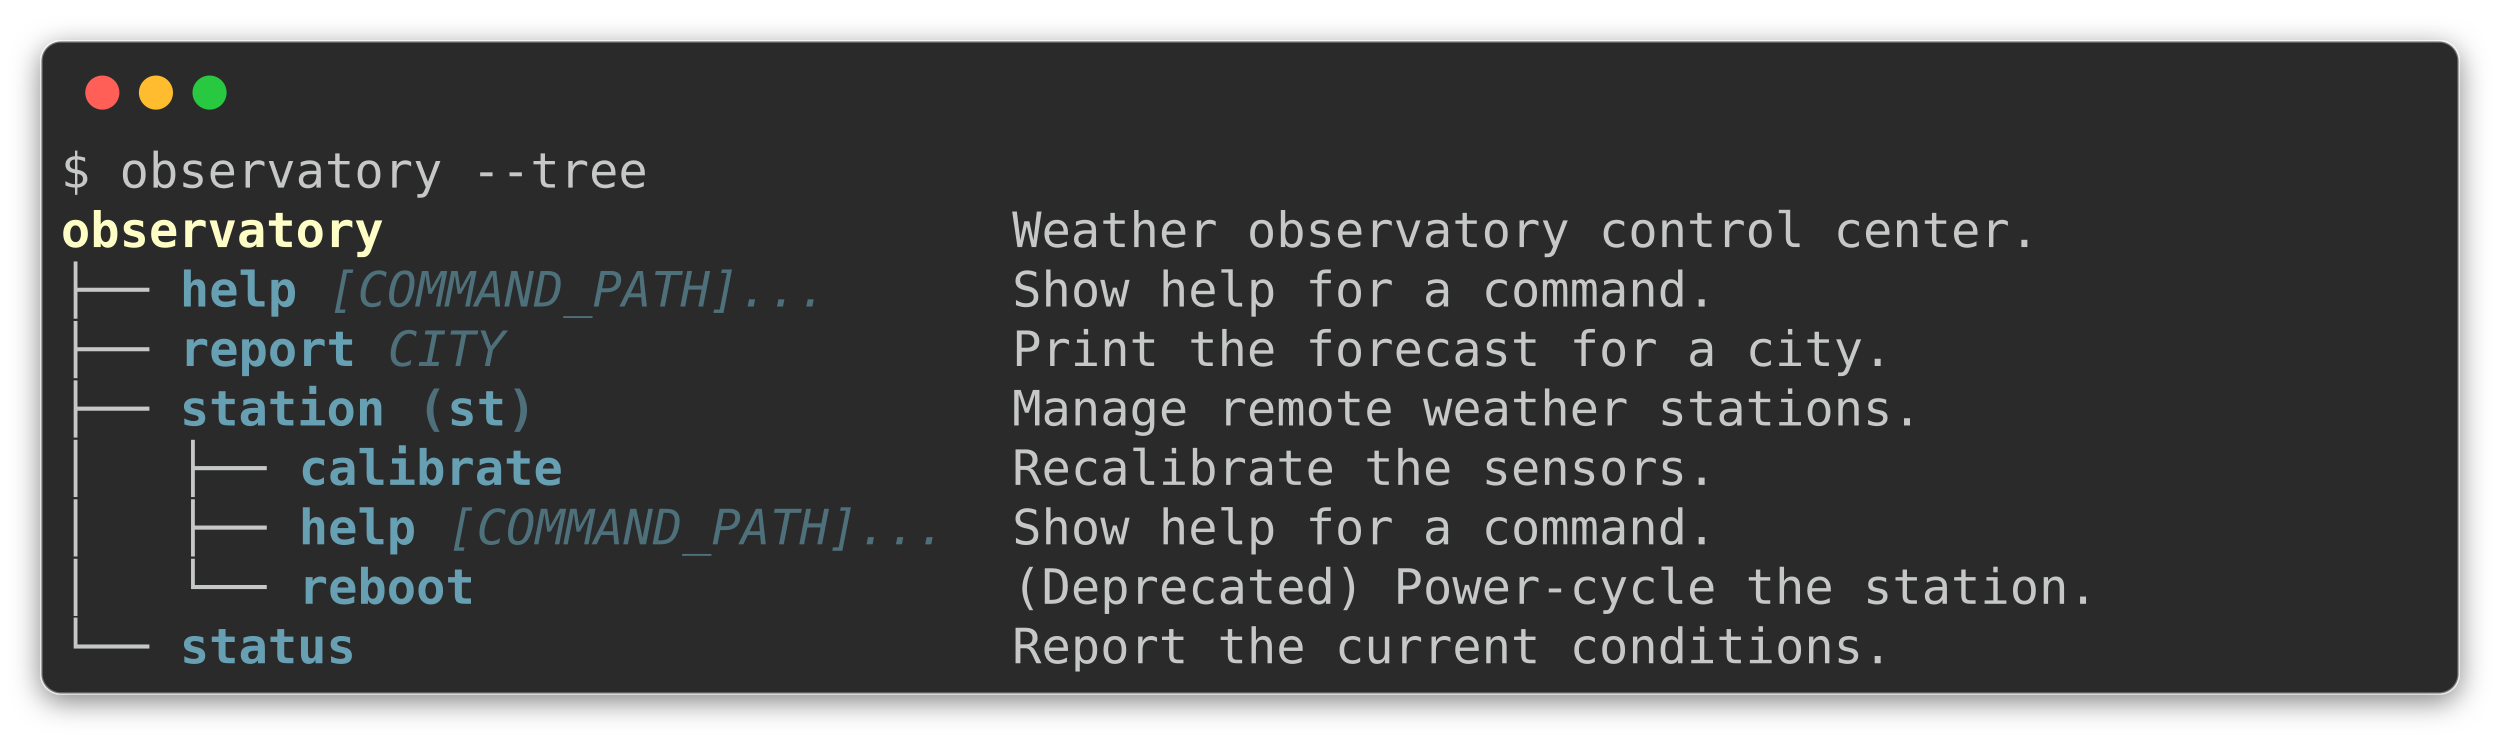
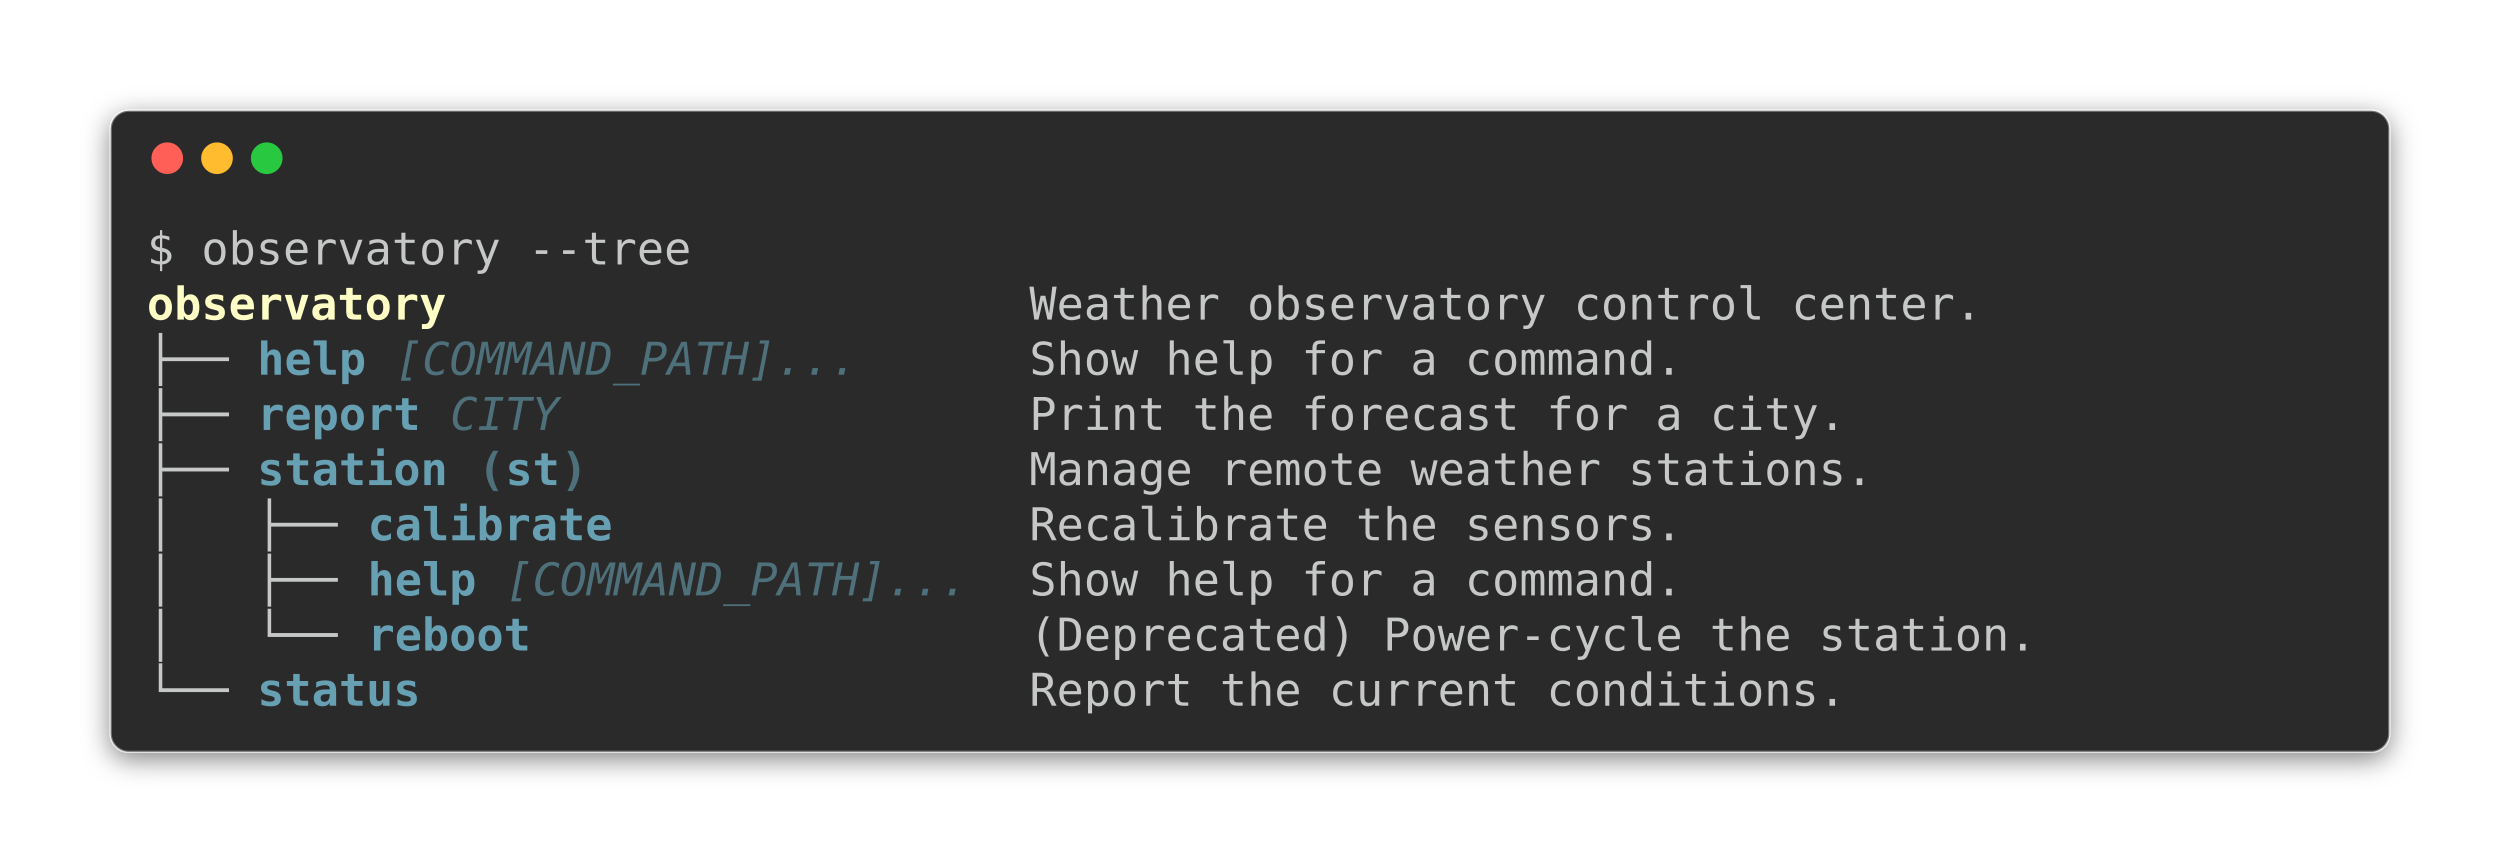
- <svg xmlns="http://www.w3.org/2000/svg" class="rich-terminal" viewBox="0 0 1026 301.6">
+ <svg xmlns="http://www.w3.org/2000/svg" class="rich-terminal" viewBox="0 0 1106 381.6">
  <style>

    @font-face {
        font-family: "Fira Code";
        src: local("FiraCode-Regular"),
                url("https://cdnjs.cloudflare.com/ajax/libs/firacode/6.2.0/woff2/FiraCode-Regular.woff2") format("woff2"),
                url("https://cdnjs.cloudflare.com/ajax/libs/firacode/6.2.0/woff/FiraCode-Regular.woff") format("woff");
        font-style: normal;
        font-weight: 400;
    }
    @font-face {
        font-family: "Fira Code";
        src: local("FiraCode-Bold"),
                url("https://cdnjs.cloudflare.com/ajax/libs/firacode/6.2.0/woff2/FiraCode-Bold.woff2") format("woff2"),
                url("https://cdnjs.cloudflare.com/ajax/libs/firacode/6.2.0/woff/FiraCode-Bold.woff") format("woff");
        font-style: bold;
        font-weight: 700;
    }

    .command-tree-screen-matrix {
        font-family: Fira Code, monospace;
        font-size: 20px;
        line-height: 24.4px;
        font-variant-east-asian: full-width;
    }

    .command-tree-screen-title {
        font-size: 18px;
        font-weight: bold;
        font-family: arial;
    }

    .command-tree-screen-r1 { fill: #c5c8c6 }
.command-tree-screen-r2 { fill: #fdfdc5;font-weight: bold }
.command-tree-screen-r3 { fill: #68a0b3;font-weight: bold }
.command-tree-screen-r4 { fill: #4e707b;font-style: italic; }
.command-tree-screen-r5 { fill: #4e707b;font-weight: bold }
    </style>
  <defs>
    <clipPath id="command-tree-screen-clip-terminal">
      <rect x="0" y="0" width="975.0" height="218.6" />
    </clipPath>
    <clipPath id="command-tree-screen-line-0">
      <rect x="0" y="1.5" width="976" height="24.65" />
    </clipPath>
    <clipPath id="command-tree-screen-line-1">
      <rect x="0" y="25.9" width="976" height="24.65" />
    </clipPath>
    <clipPath id="command-tree-screen-line-2">
      <rect x="0" y="50.3" width="976" height="24.65" />
    </clipPath>
    <clipPath id="command-tree-screen-line-3">
      <rect x="0" y="74.7" width="976" height="24.65" />
    </clipPath>
    <clipPath id="command-tree-screen-line-4">
      <rect x="0" y="99.1" width="976" height="24.65" />
    </clipPath>
    <clipPath id="command-tree-screen-line-5">
      <rect x="0" y="123.5" width="976" height="24.65" />
    </clipPath>
    <clipPath id="command-tree-screen-line-6">
      <rect x="0" y="147.9" width="976" height="24.65" />
    </clipPath>
    <clipPath id="command-tree-screen-line-7">
      <rect x="0" y="172.3" width="976" height="24.65" />
    </clipPath>
    <filter id="command-tree-screen-shadow" x="-50%" y="-50%" width="200%" height="200%">
      <feDropShadow dx="0" dy="3" stdDeviation="6" flood-color="rgba(0,0,0,0.5)" />
    </filter>
  </defs>
-   <g transform="translate(16, 16)">
-     <rect fill="#292929" stroke="rgba(255,255,255,0.35)" stroke-width="1" x="1" y="1" width="992" height="267.6" rx="8" filter="url(#command-tree-screen-shadow)" />
+   <g transform="translate(48, 48)">
+     <rect fill="#292929" stroke="rgba(255,255,255,0.35)" stroke-width="1" x="1" y="1" width="1008" height="283.6" rx="8" filter="url(#command-tree-screen-shadow)" />
    <g transform="translate(26,22)">
      <circle cx="0" cy="0" r="7" fill="#ff5f57" />
      <circle cx="22" cy="0" r="7" fill="#febc2e" />
      <circle cx="44" cy="0" r="7" fill="#28c840" />
    </g>
-     <g transform="translate(9, 41)" clip-path="url(#command-tree-screen-clip-terminal)">
+     <g transform="translate(17, 49)" clip-path="url(#command-tree-screen-clip-terminal)">
      <g class="command-tree-screen-matrix">
        <text class="command-tree-screen-r1" x="0" y="20" textLength="244" clip-path="url(#command-tree-screen-line-0)">$ observatory --tree</text>
        <text class="command-tree-screen-r1" x="976" y="20" textLength="12.2" clip-path="url(#command-tree-screen-line-0)">
</text>
        <text class="command-tree-screen-r2" x="0" y="44.4" textLength="134.2" clip-path="url(#command-tree-screen-line-1)">observatory</text>
        <text class="command-tree-screen-r1" x="390.4" y="44.4" textLength="427" clip-path="url(#command-tree-screen-line-1)">Weather observatory control center.</text>
        <text class="command-tree-screen-r1" x="976" y="44.4" textLength="12.2" clip-path="url(#command-tree-screen-line-1)">
</text>
        <text class="command-tree-screen-r1" x="0" y="68.8" textLength="36.6" clip-path="url(#command-tree-screen-line-2)">├──</text>
        <text class="command-tree-screen-r3" x="48.8" y="68.8" textLength="48.8" clip-path="url(#command-tree-screen-line-2)">help</text>
        <text class="command-tree-screen-r4" x="109.8" y="68.8" textLength="207.4" clip-path="url(#command-tree-screen-line-2)">[COMMAND_PATH]...</text>
        <text class="command-tree-screen-r1" x="390.4" y="68.8" textLength="292.8" clip-path="url(#command-tree-screen-line-2)">Show help for a command.</text>
        <text class="command-tree-screen-r1" x="976" y="68.8" textLength="12.2" clip-path="url(#command-tree-screen-line-2)">
</text>
        <text class="command-tree-screen-r1" x="0" y="93.2" textLength="36.6" clip-path="url(#command-tree-screen-line-3)">├──</text>
        <text class="command-tree-screen-r3" x="48.8" y="93.2" textLength="73.2" clip-path="url(#command-tree-screen-line-3)">report</text>
        <text class="command-tree-screen-r4" x="134.2" y="93.2" textLength="48.8" clip-path="url(#command-tree-screen-line-3)">CITY</text>
        <text class="command-tree-screen-r1" x="390.4" y="93.2" textLength="366" clip-path="url(#command-tree-screen-line-3)">Print the forecast for a city.</text>
        <text class="command-tree-screen-r1" x="976" y="93.2" textLength="12.2" clip-path="url(#command-tree-screen-line-3)">
</text>
        <text class="command-tree-screen-r1" x="0" y="117.6" textLength="36.6" clip-path="url(#command-tree-screen-line-4)">├──</text>
        <text class="command-tree-screen-r3" x="48.8" y="117.6" textLength="85.4" clip-path="url(#command-tree-screen-line-4)">station</text>
        <text class="command-tree-screen-r5" x="146.4" y="117.6" textLength="12.2" clip-path="url(#command-tree-screen-line-4)">(</text>
        <text class="command-tree-screen-r3" x="158.6" y="117.6" textLength="24.4" clip-path="url(#command-tree-screen-line-4)">st</text>
        <text class="command-tree-screen-r5" x="183" y="117.6" textLength="12.2" clip-path="url(#command-tree-screen-line-4)">)</text>
        <text class="command-tree-screen-r1" x="390.4" y="117.6" textLength="378.2" clip-path="url(#command-tree-screen-line-4)">Manage remote weather stations.</text>
        <text class="command-tree-screen-r1" x="976" y="117.6" textLength="12.2" clip-path="url(#command-tree-screen-line-4)">
</text>
        <text class="command-tree-screen-r1" x="0" y="142" textLength="85.4" clip-path="url(#command-tree-screen-line-5)">│   ├──</text>
        <text class="command-tree-screen-r3" x="97.6" y="142" textLength="109.8" clip-path="url(#command-tree-screen-line-5)">calibrate</text>
        <text class="command-tree-screen-r1" x="390.4" y="142" textLength="292.8" clip-path="url(#command-tree-screen-line-5)">Recalibrate the sensors.</text>
        <text class="command-tree-screen-r1" x="976" y="142" textLength="12.2" clip-path="url(#command-tree-screen-line-5)">
</text>
        <text class="command-tree-screen-r1" x="0" y="166.4" textLength="85.4" clip-path="url(#command-tree-screen-line-6)">│   ├──</text>
        <text class="command-tree-screen-r3" x="97.6" y="166.4" textLength="48.8" clip-path="url(#command-tree-screen-line-6)">help</text>
        <text class="command-tree-screen-r4" x="158.6" y="166.4" textLength="207.4" clip-path="url(#command-tree-screen-line-6)">[COMMAND_PATH]...</text>
        <text class="command-tree-screen-r1" x="390.4" y="166.4" textLength="292.8" clip-path="url(#command-tree-screen-line-6)">Show help for a command.</text>
        <text class="command-tree-screen-r1" x="976" y="166.4" textLength="12.2" clip-path="url(#command-tree-screen-line-6)">
</text>
        <text class="command-tree-screen-r1" x="0" y="190.8" textLength="85.4" clip-path="url(#command-tree-screen-line-7)">│   └──</text>
        <text class="command-tree-screen-r3" x="97.6" y="190.8" textLength="73.2" clip-path="url(#command-tree-screen-line-7)">reboot</text>
        <text class="command-tree-screen-r1" x="390.4" y="190.8" textLength="451.4" clip-path="url(#command-tree-screen-line-7)">(Deprecated) Power-cycle the station.</text>
        <text class="command-tree-screen-r1" x="976" y="190.8" textLength="12.2" clip-path="url(#command-tree-screen-line-7)">
</text>
        <text class="command-tree-screen-r1" x="0" y="215.2" textLength="36.6" clip-path="url(#command-tree-screen-line-8)">└──</text>
        <text class="command-tree-screen-r3" x="48.8" y="215.2" textLength="73.2" clip-path="url(#command-tree-screen-line-8)">status</text>
        <text class="command-tree-screen-r1" x="390.4" y="215.2" textLength="366" clip-path="url(#command-tree-screen-line-8)">Report the current conditions.</text>
        <text class="command-tree-screen-r1" x="976" y="215.2" textLength="12.2" clip-path="url(#command-tree-screen-line-8)">
</text>
      </g>
    </g>
  </g>
</svg>
